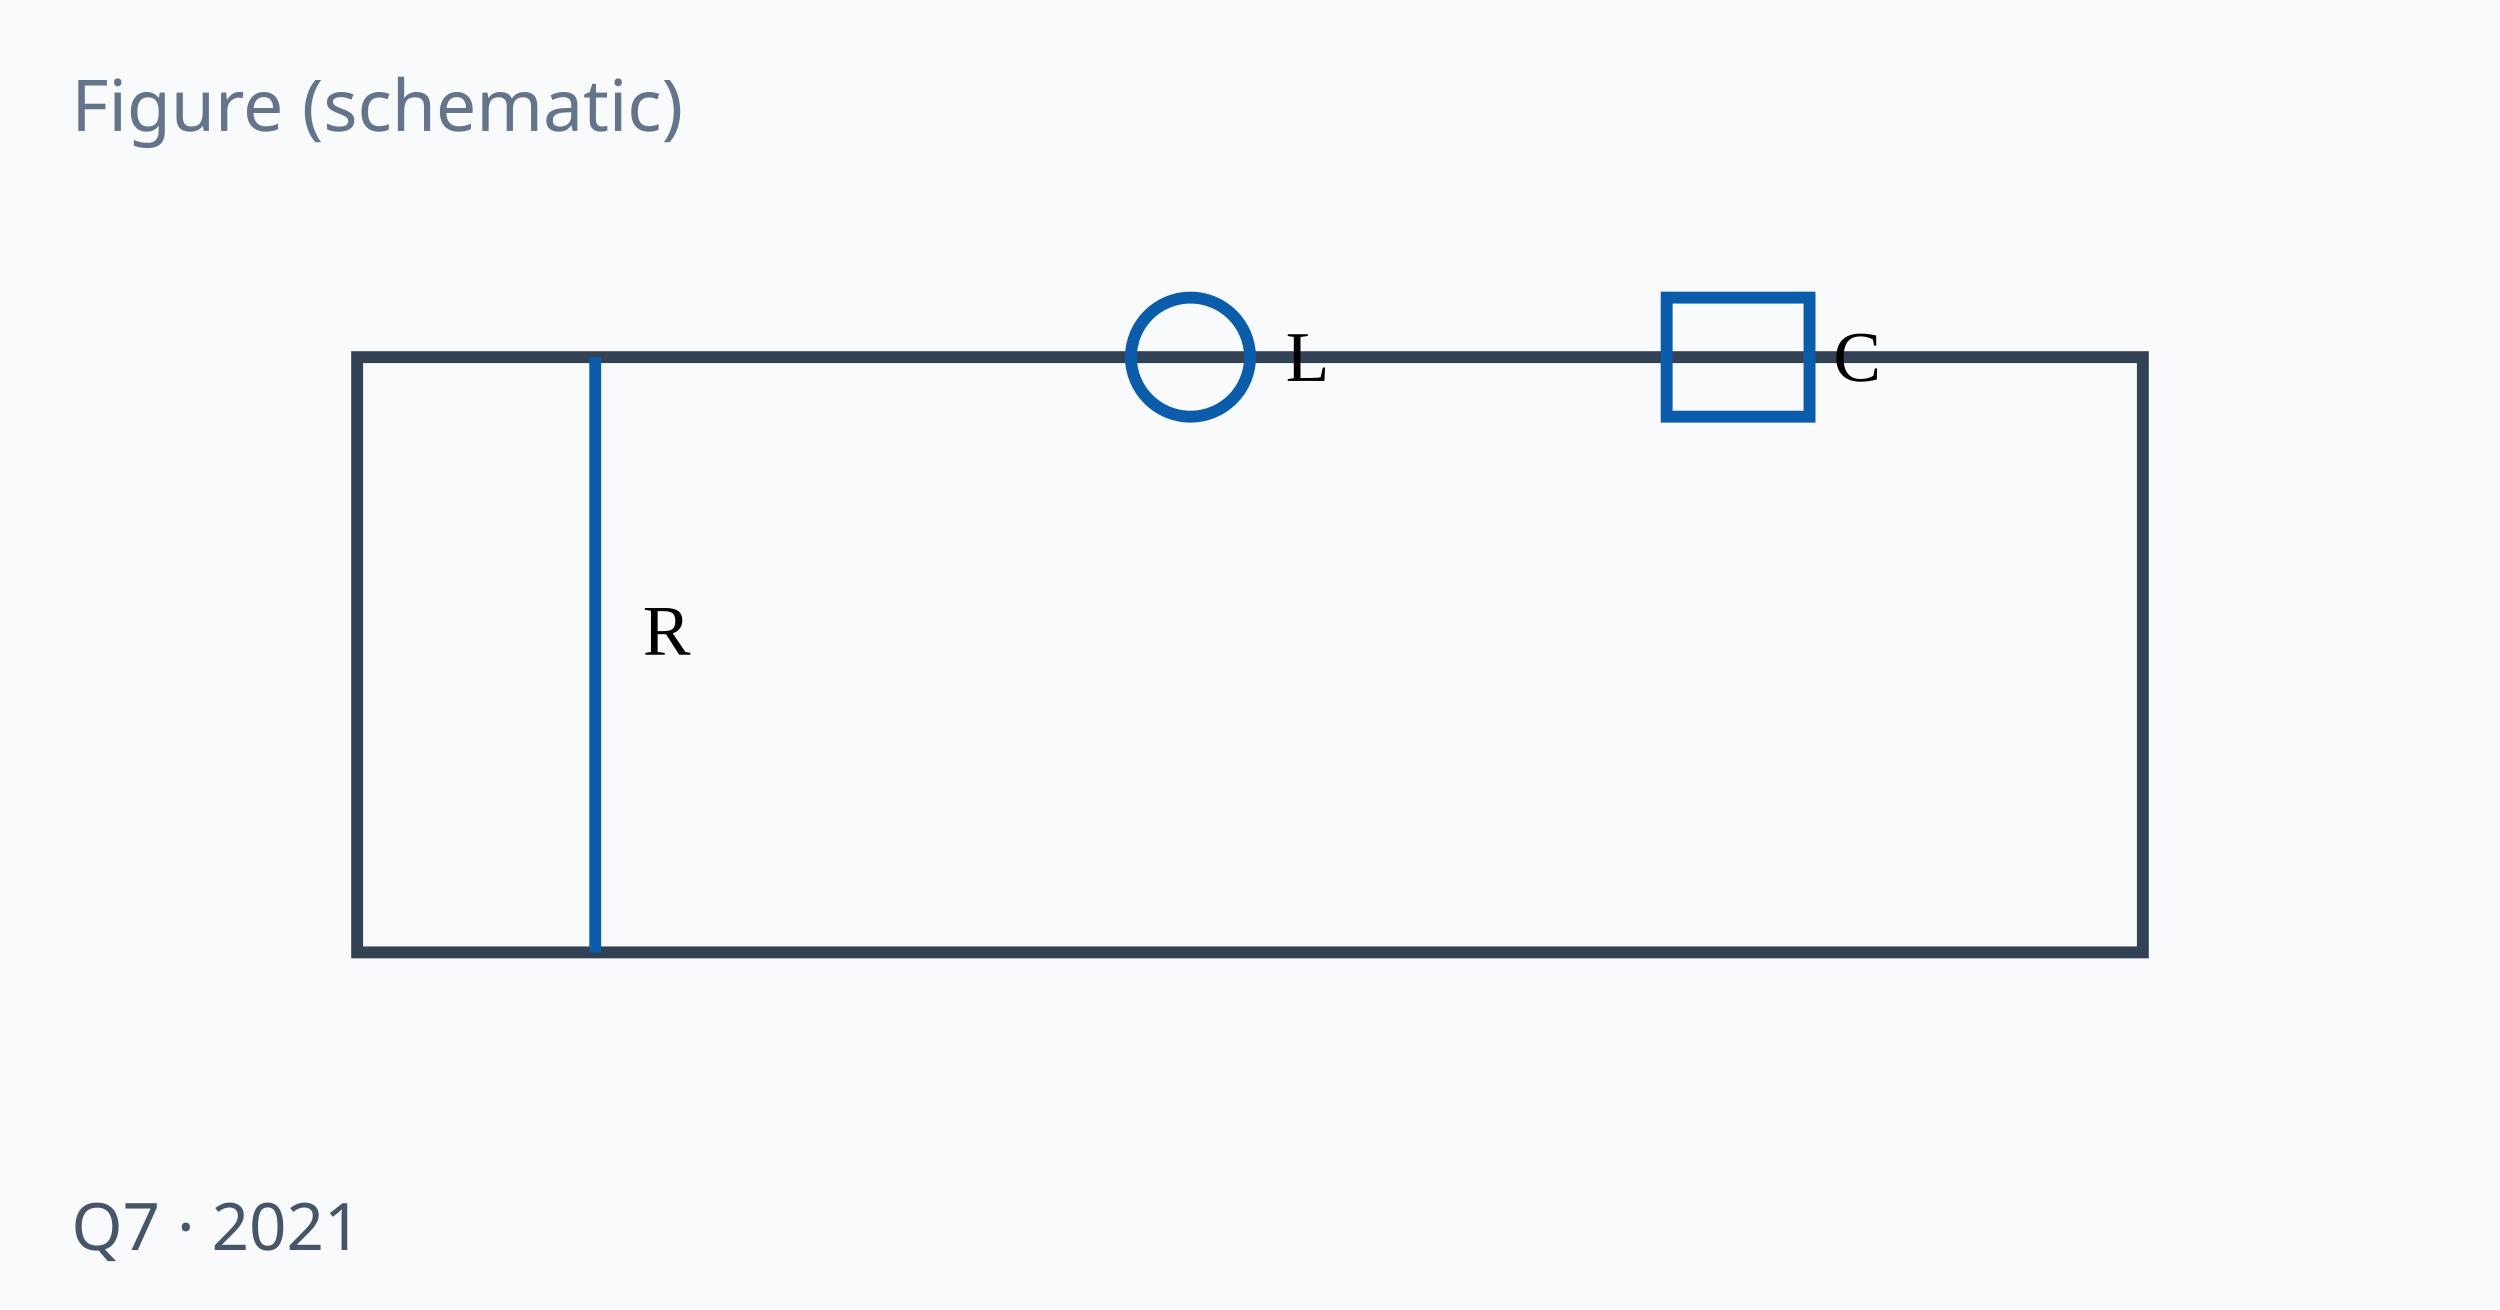
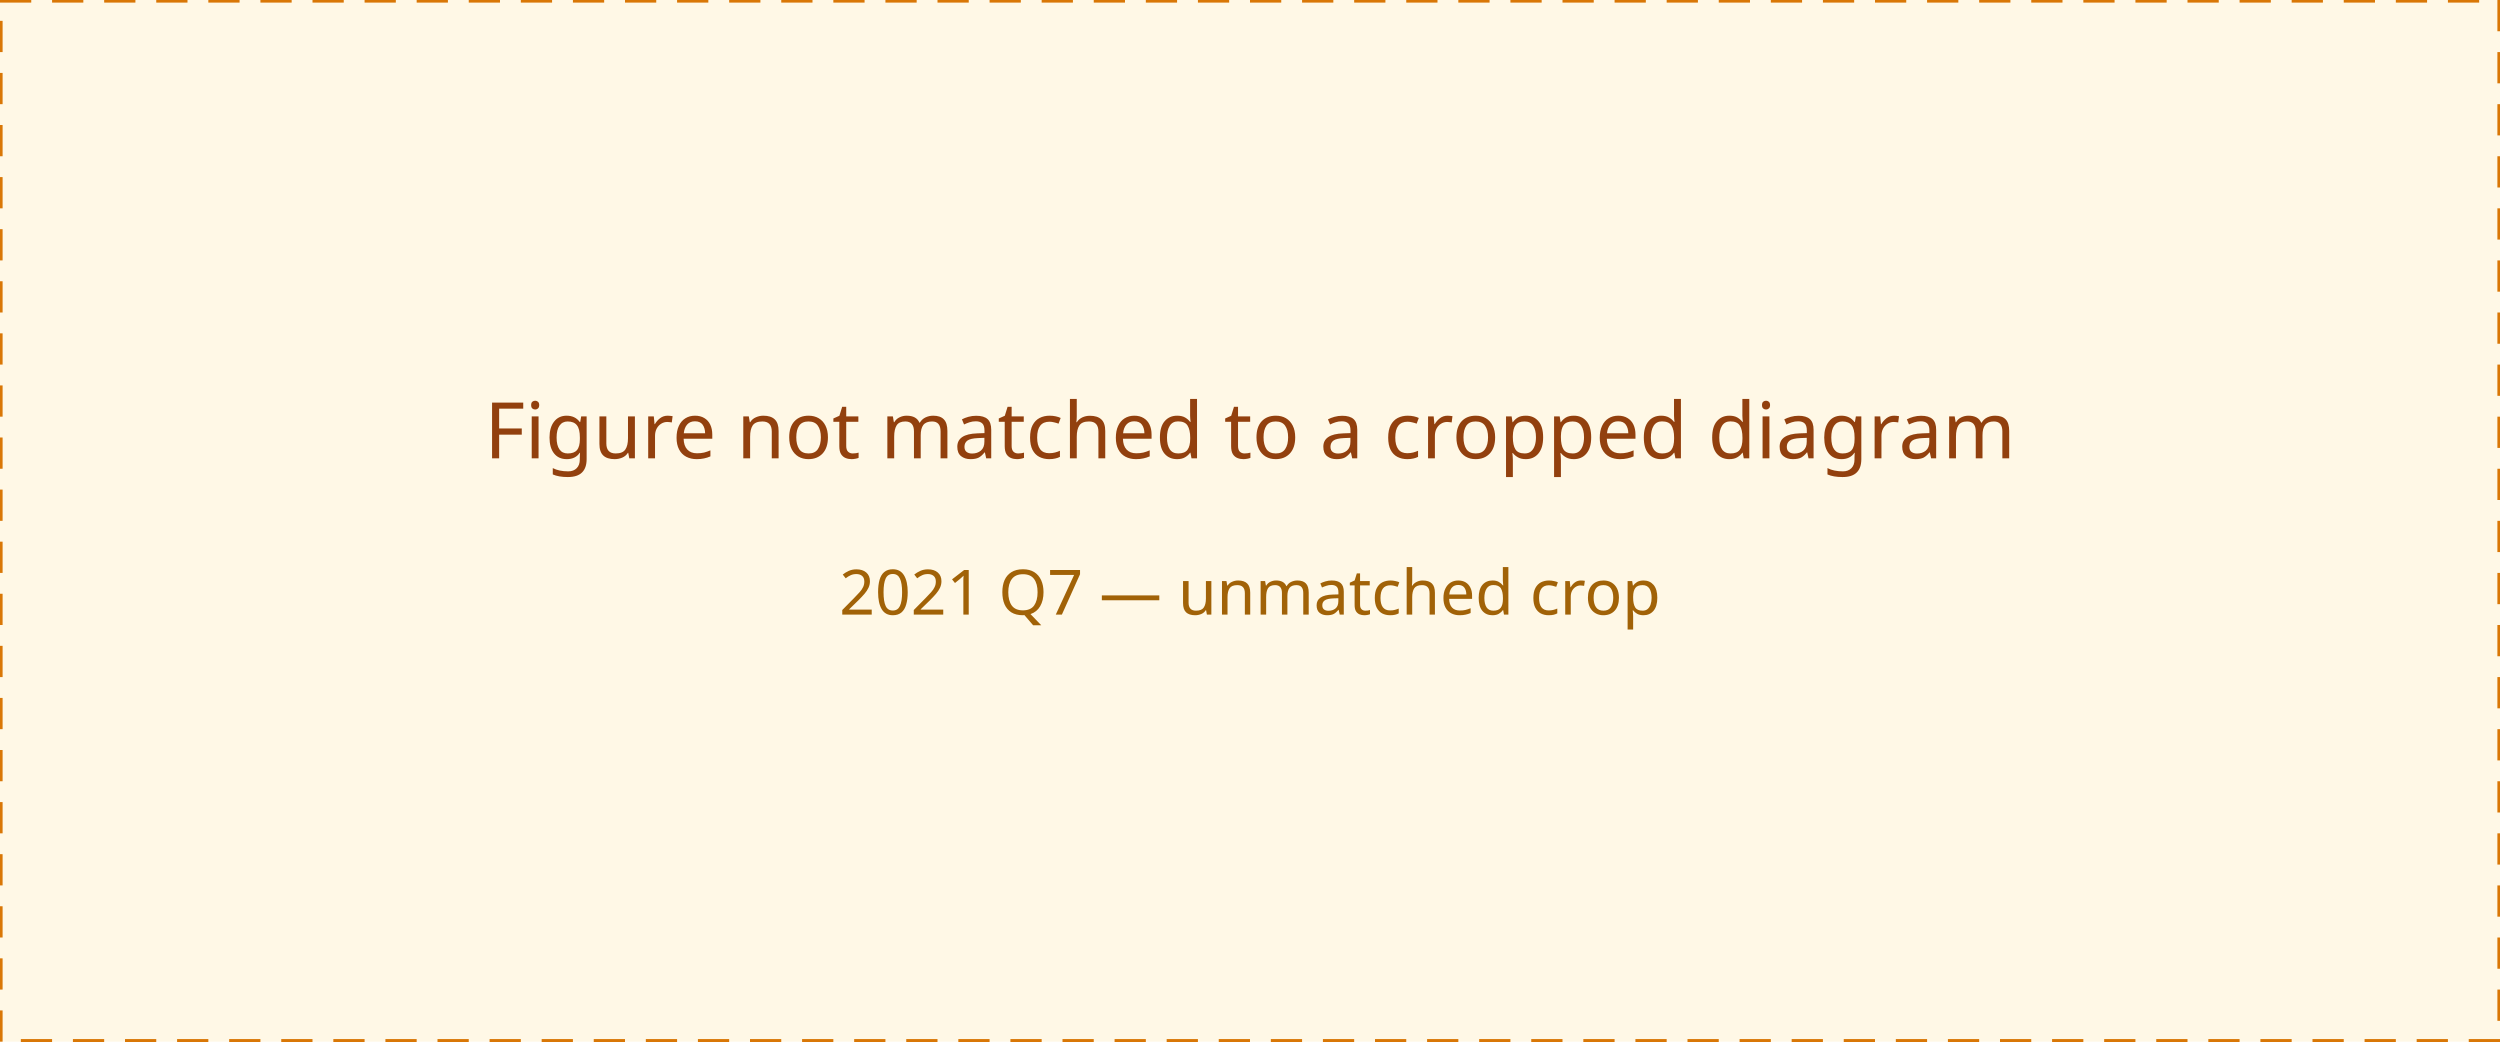
- <svg xmlns="http://www.w3.org/2000/svg" viewBox="0 0 420 220" role="img">
-   <rect width="420" height="220" fill="#f8fafc" />
-   <text x="12" y="22" font-family="sans-serif" font-size="12" fill="#64748b">Figure (schematic)</text>
-   <rect x="60" y="60" width="300" height="100" fill="none" stroke="#334155" stroke-width="2" />
-   <line x1="100" y1="60" x2="100" y2="160" stroke="#0b5cab" stroke-width="2" />
-   <text x="108" y="110" font-size="12">R</text>
-   <circle cx="200" cy="60" r="10" fill="none" stroke="#0b5cab" stroke-width="2" />
-   <text x="216" y="64" font-size="12">L</text>
-   <rect x="280" y="50" width="24" height="20" fill="none" stroke="#0b5cab" stroke-width="2" />
-   <text x="308" y="64" font-size="12">C</text>
-   <text x="12" y="210" font-family="sans-serif" font-size="11" fill="#475569">Q7 · 2021</text>
+ <svg xmlns="http://www.w3.org/2000/svg" viewBox="0 0 480 200" role="img">
+   <rect width="480" height="200" fill="#fff8e6" stroke="#d97706" stroke-dasharray="6 4" />
+   <text x="240" y="88" text-anchor="middle" font-family="sans-serif" font-size="15" fill="#92400e">Figure not matched to a cropped diagram</text>
+   <text x="240" y="118" text-anchor="middle" font-family="sans-serif" font-size="12" fill="#a16207">2021 Q7 — unmatched crop</text>
</svg>
